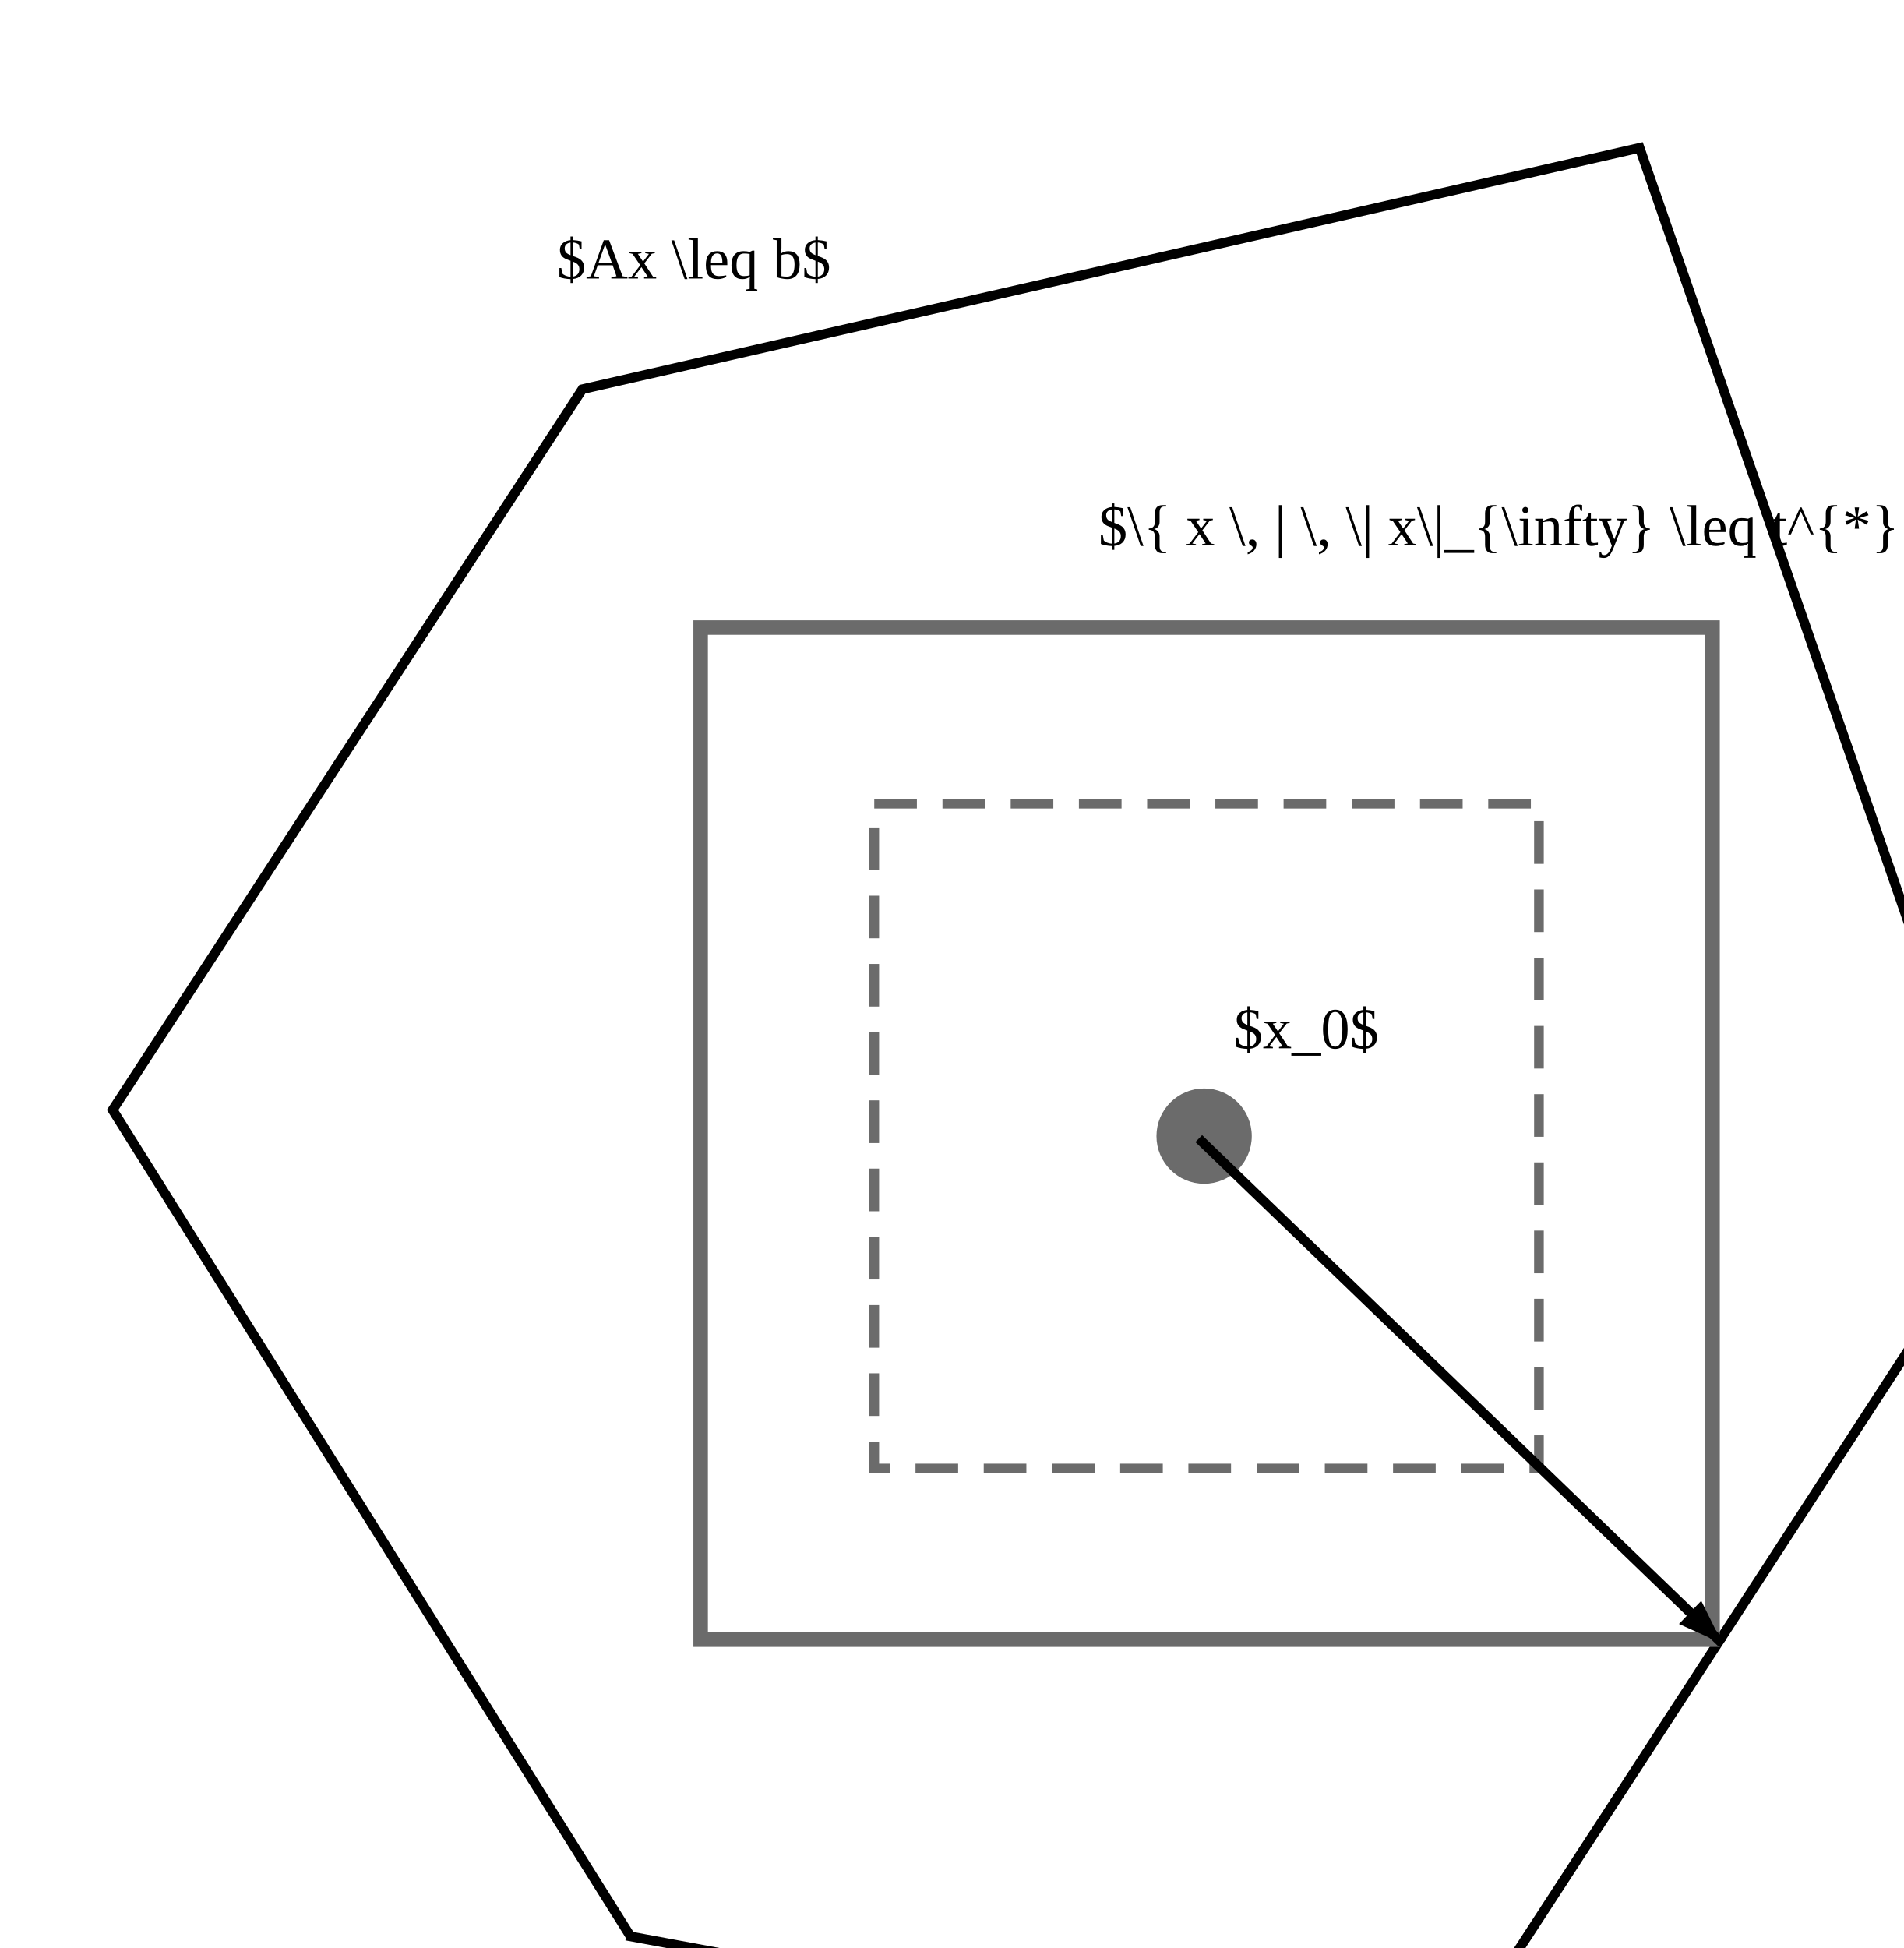
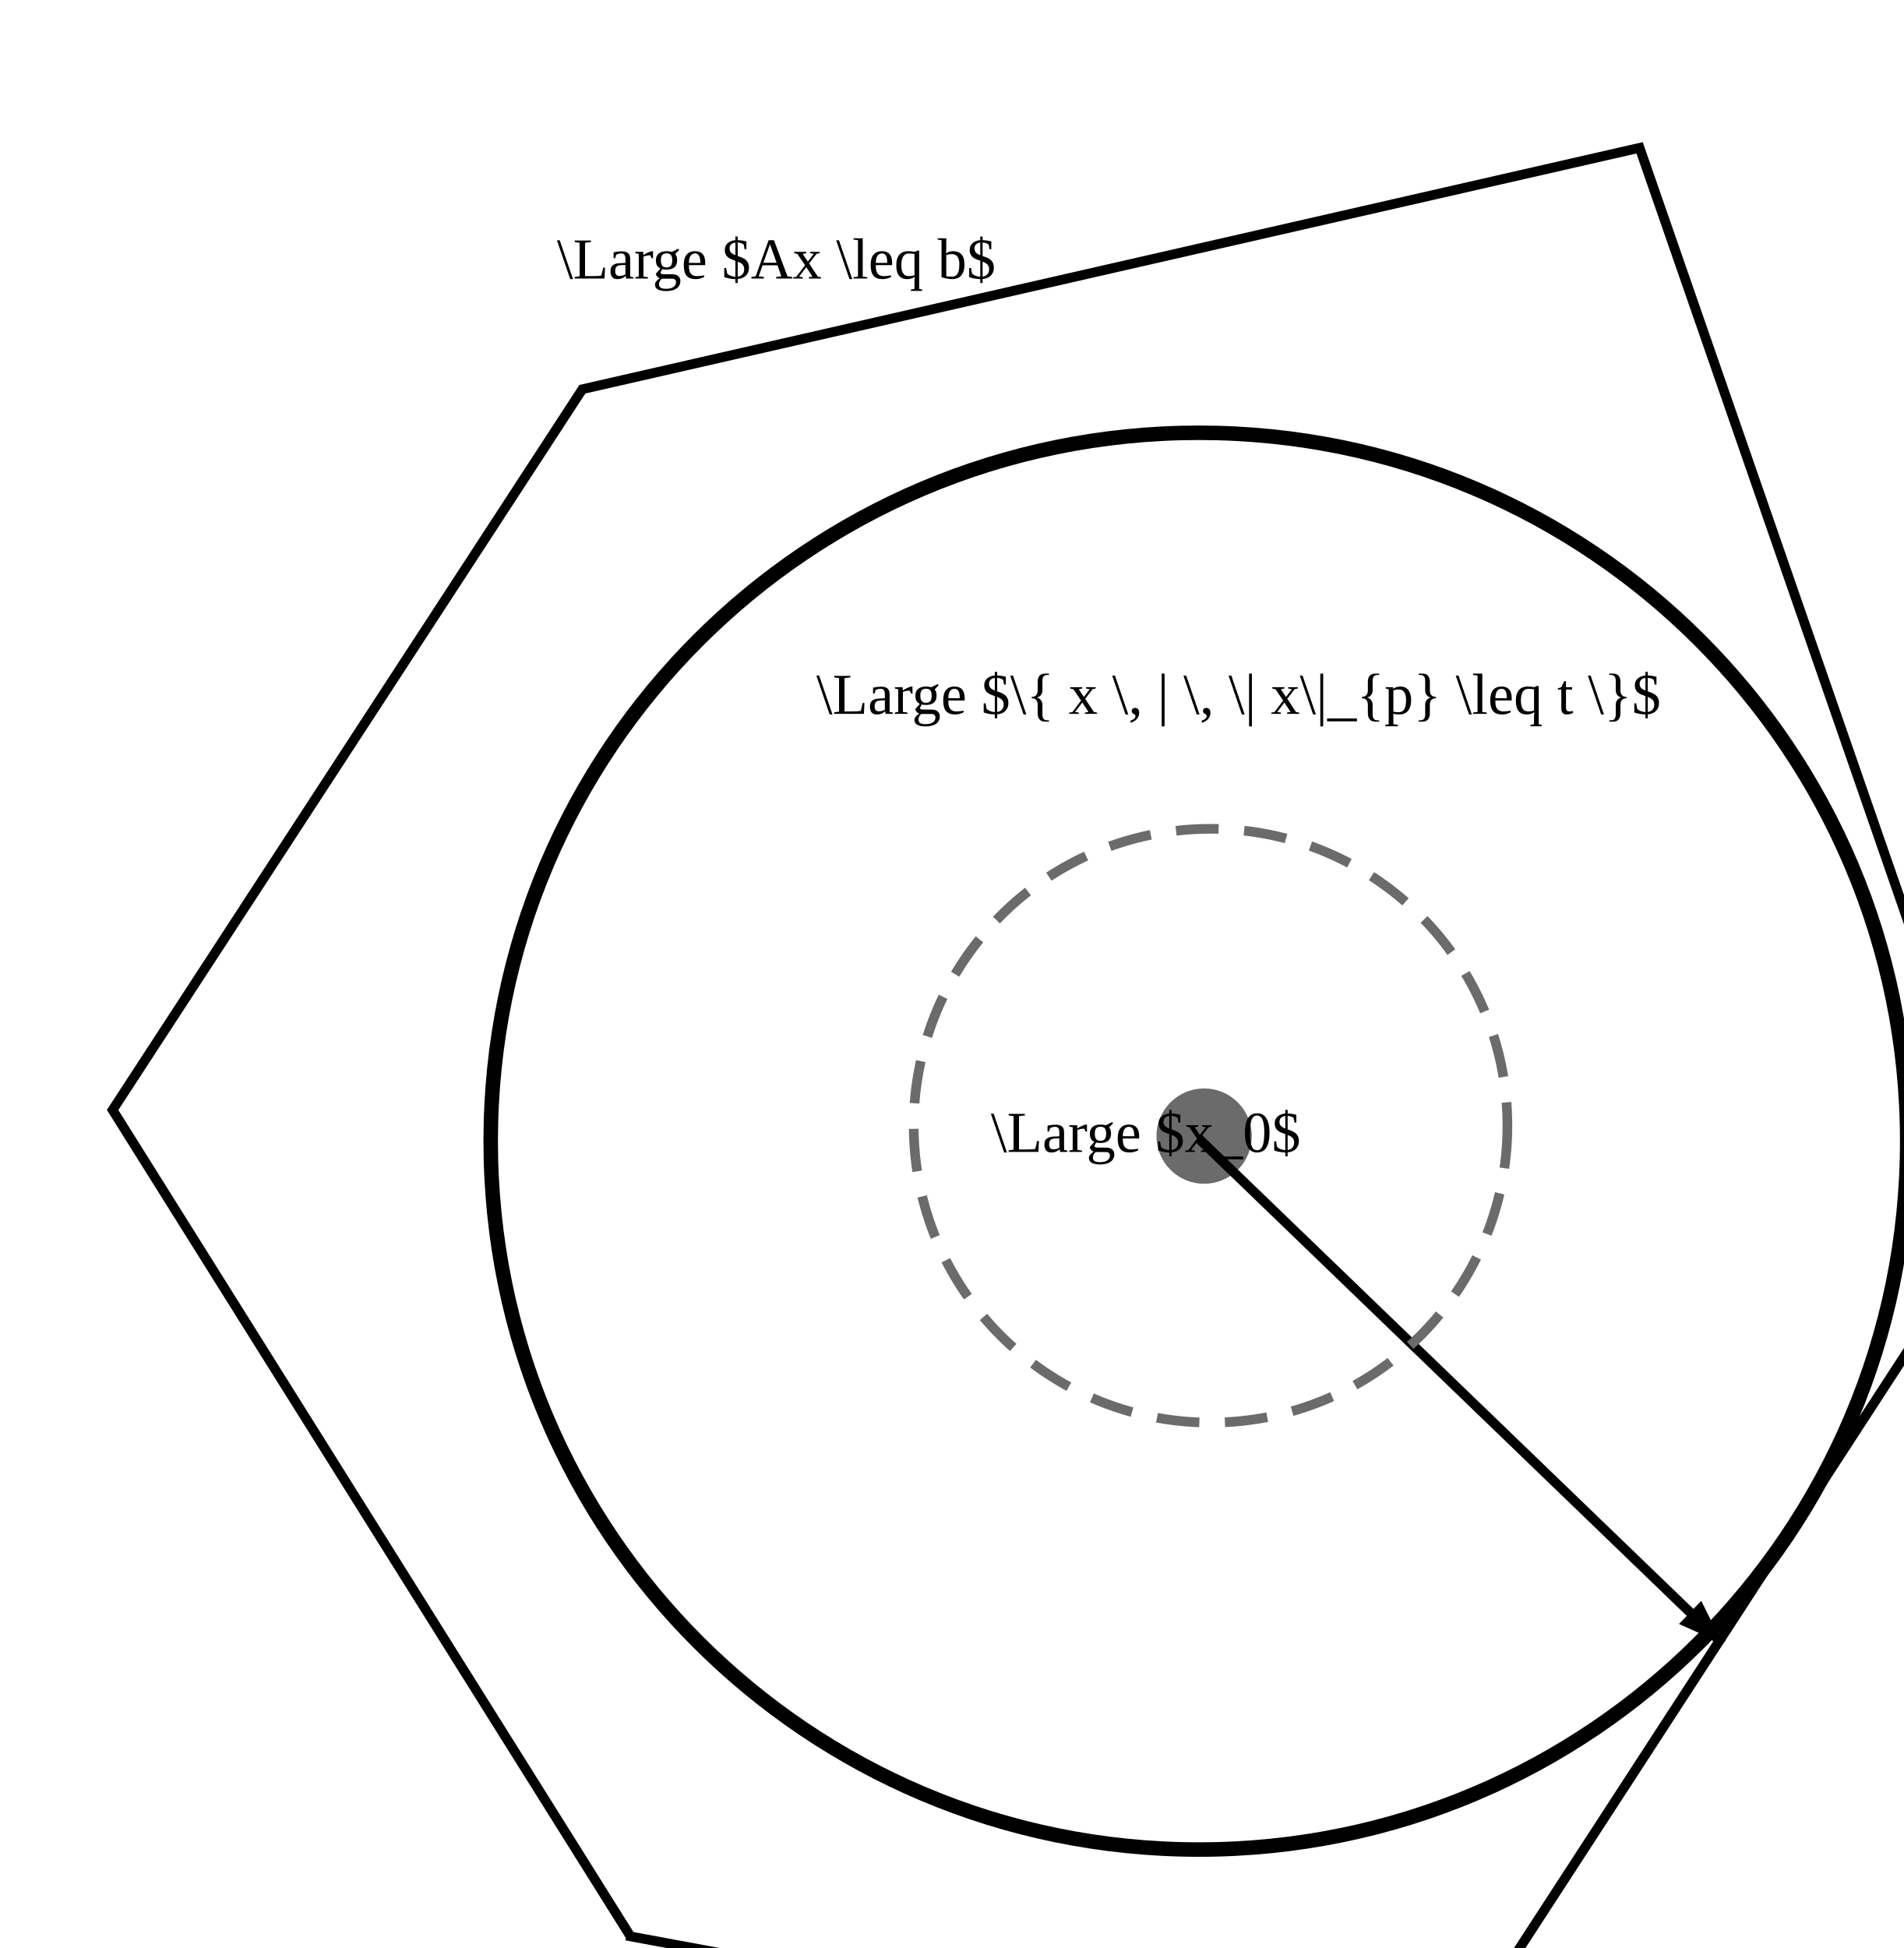
<svg xmlns="http://www.w3.org/2000/svg" xmlns:ns1="http://latexdraw.sourceforge.net/namespaces/latexdraw" version="1.1" baseProfile="full">
  <g>
-     <g ns1:type="joinedLines" id="id502841923">
+     <g ns1:type="joinedLines" id="id1976332810">
      <polyline points="130.518,400.623 23.295,229.547 120.463,80.493 339.145,30.568 414.748,248.415 295.961,431.143 129.545,400.3 " stroke-width="2.0" stroke="black" fill="none" ns1:rotationAngle="0.0" />
    </g>
-     <g ns1:type="dot" id="id1764302867" ns1:size="20.000000000000018" ns1:dotShape="*" ns1:position="249.0666666666665 234.9538461538457">
+     <g ns1:type="dot" id="id1103439377" ns1:size="20.000000000000018" ns1:dotShape="*" ns1:position="249.0666666666665 234.9538461538457">
      <path d="M 258.297 234.954 C 258.297 240.052 254.165 244.185 249.067 244.185 C 243.969 244.185 239.836 240.052 239.836 234.954 C 239.836 229.856 243.969 225.723 249.067 225.723 C 254.165 225.723 258.297 229.856 258.297 234.954 z " fill="#6b6b6b" stroke-linecap="square" stroke-linejoin="butt" stroke-width="1.25" stroke-miterlimit="10.0" stroke-dashoffset="0.0" stroke="#6b6b6b" />
    </g>
-     <g ns1:type="square" id="id1870577031">
-       <rect x="180.836" y="166.21" width="137.487" height="137.487" ns1:borderPos="outer" stroke-width="2.0" stroke="#6b6b6b" fill="none" stroke-dasharray="8.819, 5.292" />
+     <g ns1:type="joinedLines" id="id312672385">
+       <polyline points="356.289,339.911 247.956,235.467 " stroke-width="2.0" stroke="black" ns1:rotationAngle="0.0" marker-start="url(#arrow0-312672385)" />
    </g>
-     <g ns1:type="square" id="id325316407">
-       <rect x="144.926" y="129.787" width="209.308" height="209.308" ns1:borderPos="outer" stroke-width="3.0" stroke="#6b6b6b" fill="none" />
+     <g ns1:type="text" id="id1171117275" fill="black" ns1:position="bl">
+       <text x="115.2" y="57.6">\Large $Ax \leq b$</text>
    </g>
-     <g ns1:type="joinedLines" id="id592322347">
-       <polyline points="356.289,339.911 247.956,235.467 " stroke-width="2.0" stroke="black" ns1:rotationAngle="0.0" marker-start="url(#arrow0-592322347)" />
+     <g ns1:type="text" id="id488611134" fill="black" ns1:position="bl">
+       <text x="168.862" y="147.631">\Large $\{ x  \, | \, \| x\|_{p} \leq t  \}$</text>
    </g>
-     <g ns1:type="text" id="id1333703579" fill="black" ns1:position="bl">
-       <text x="115.2" y="57.6">$Ax \leq b$</text>
+     <g ns1:type="text" id="id790562358" fill="black" ns1:position="bl">
+       <text x="204.954" y="238.215">\Large $x_0$</text>
    </g>
-     <g ns1:type="text" id="id2089004143" fill="black" ns1:position="bl">
-       <text x="227.2" y="112.8">$\{ x  \, | \, \| x\|_{\infty} \leq t^{*}  \}$</text>
+     <g ns1:type="circle" id="id794478977">
+       <circle cx="250.4" cy="232.8" r="61.4" ns1:borderPos="outer" stroke-width="2.0" stroke="#6b6b6b" fill="none" stroke-dasharray="8.819, 5.292" />
    </g>
-     <g ns1:type="text" id="id324123992" fill="black" ns1:position="bl">
-       <text x="255.2" y="216.8">$x_0$</text>
+     <g ns1:type="circle" id="id835057187">
+       <circle cx="248" cy="236" r="146.5" ns1:borderPos="outer" stroke-width="3.0" stroke="black" fill="none" />
    </g>
  </g>
  <defs>
-     <marker overflow="visible" orient="auto" id="arrow0-592322347">
+     <marker overflow="visible" orient="auto" id="arrow0-312672385">
      <path d="M 0.0 0.0 L 4.652 1.661 L 4.652 0.0 L 4.652 -1.661 z " ns1:arrSizeNum="2.0" fill="black" />
    </marker>
  </defs>
</svg>
